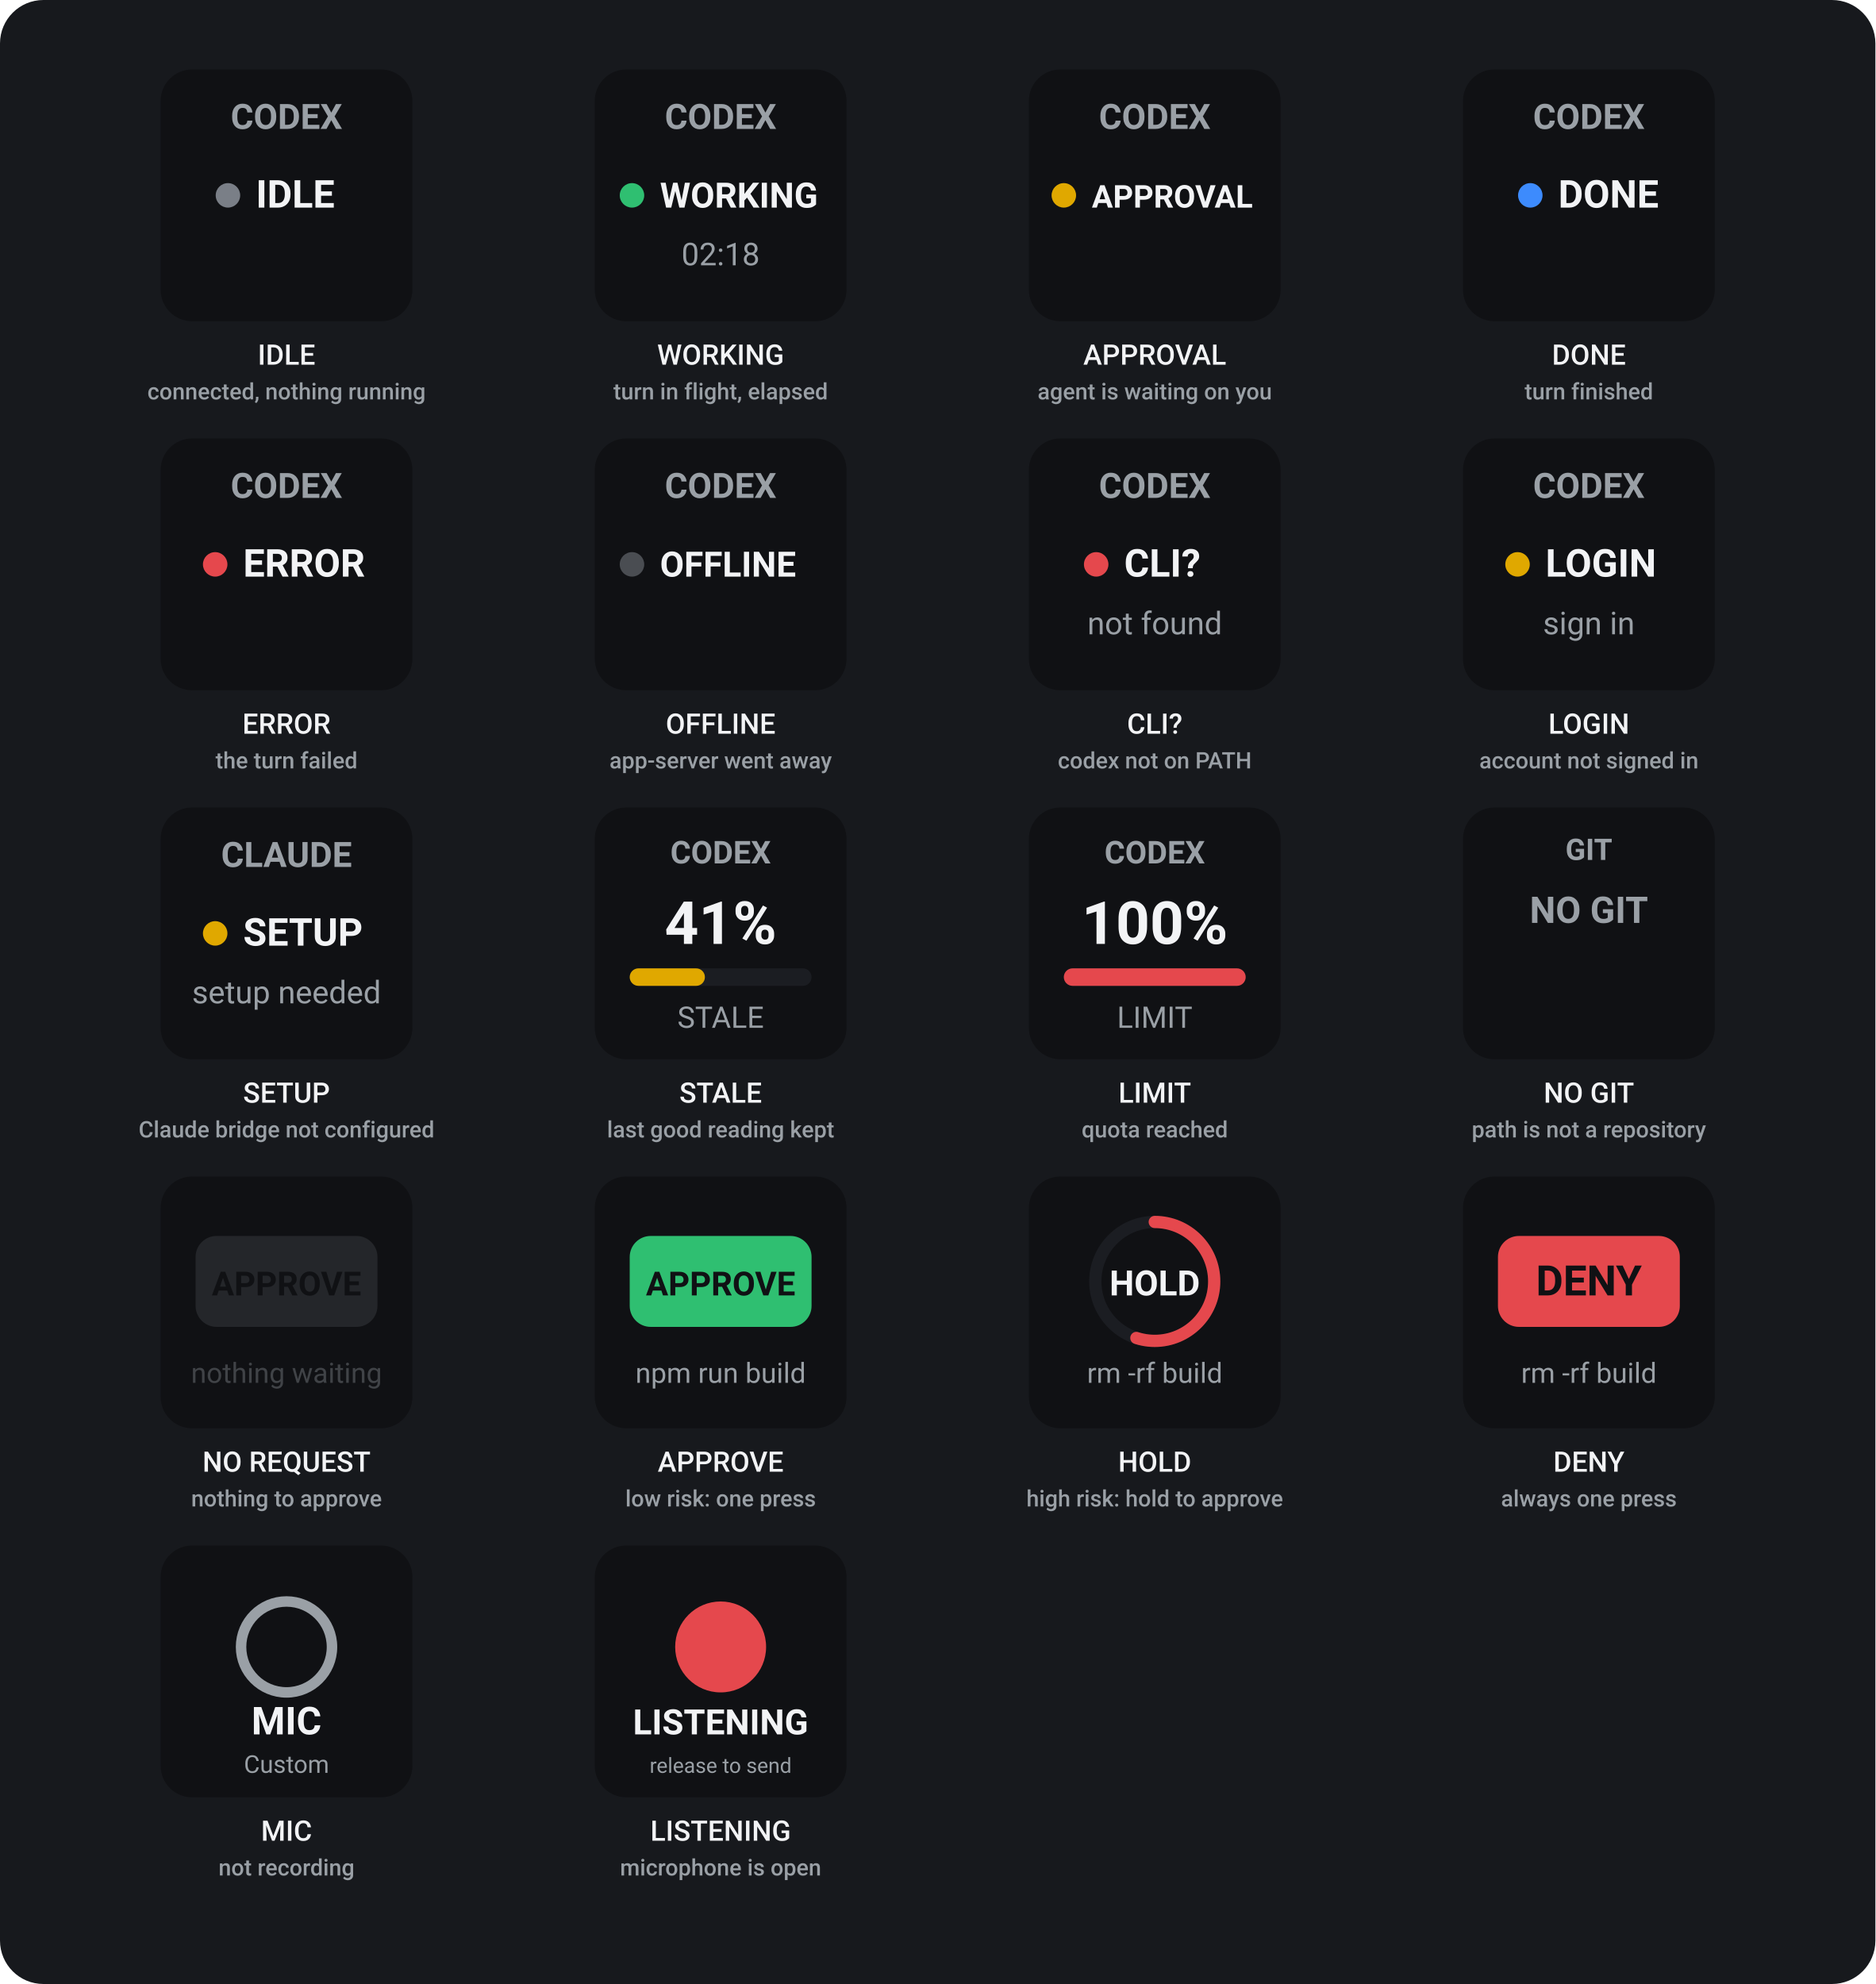
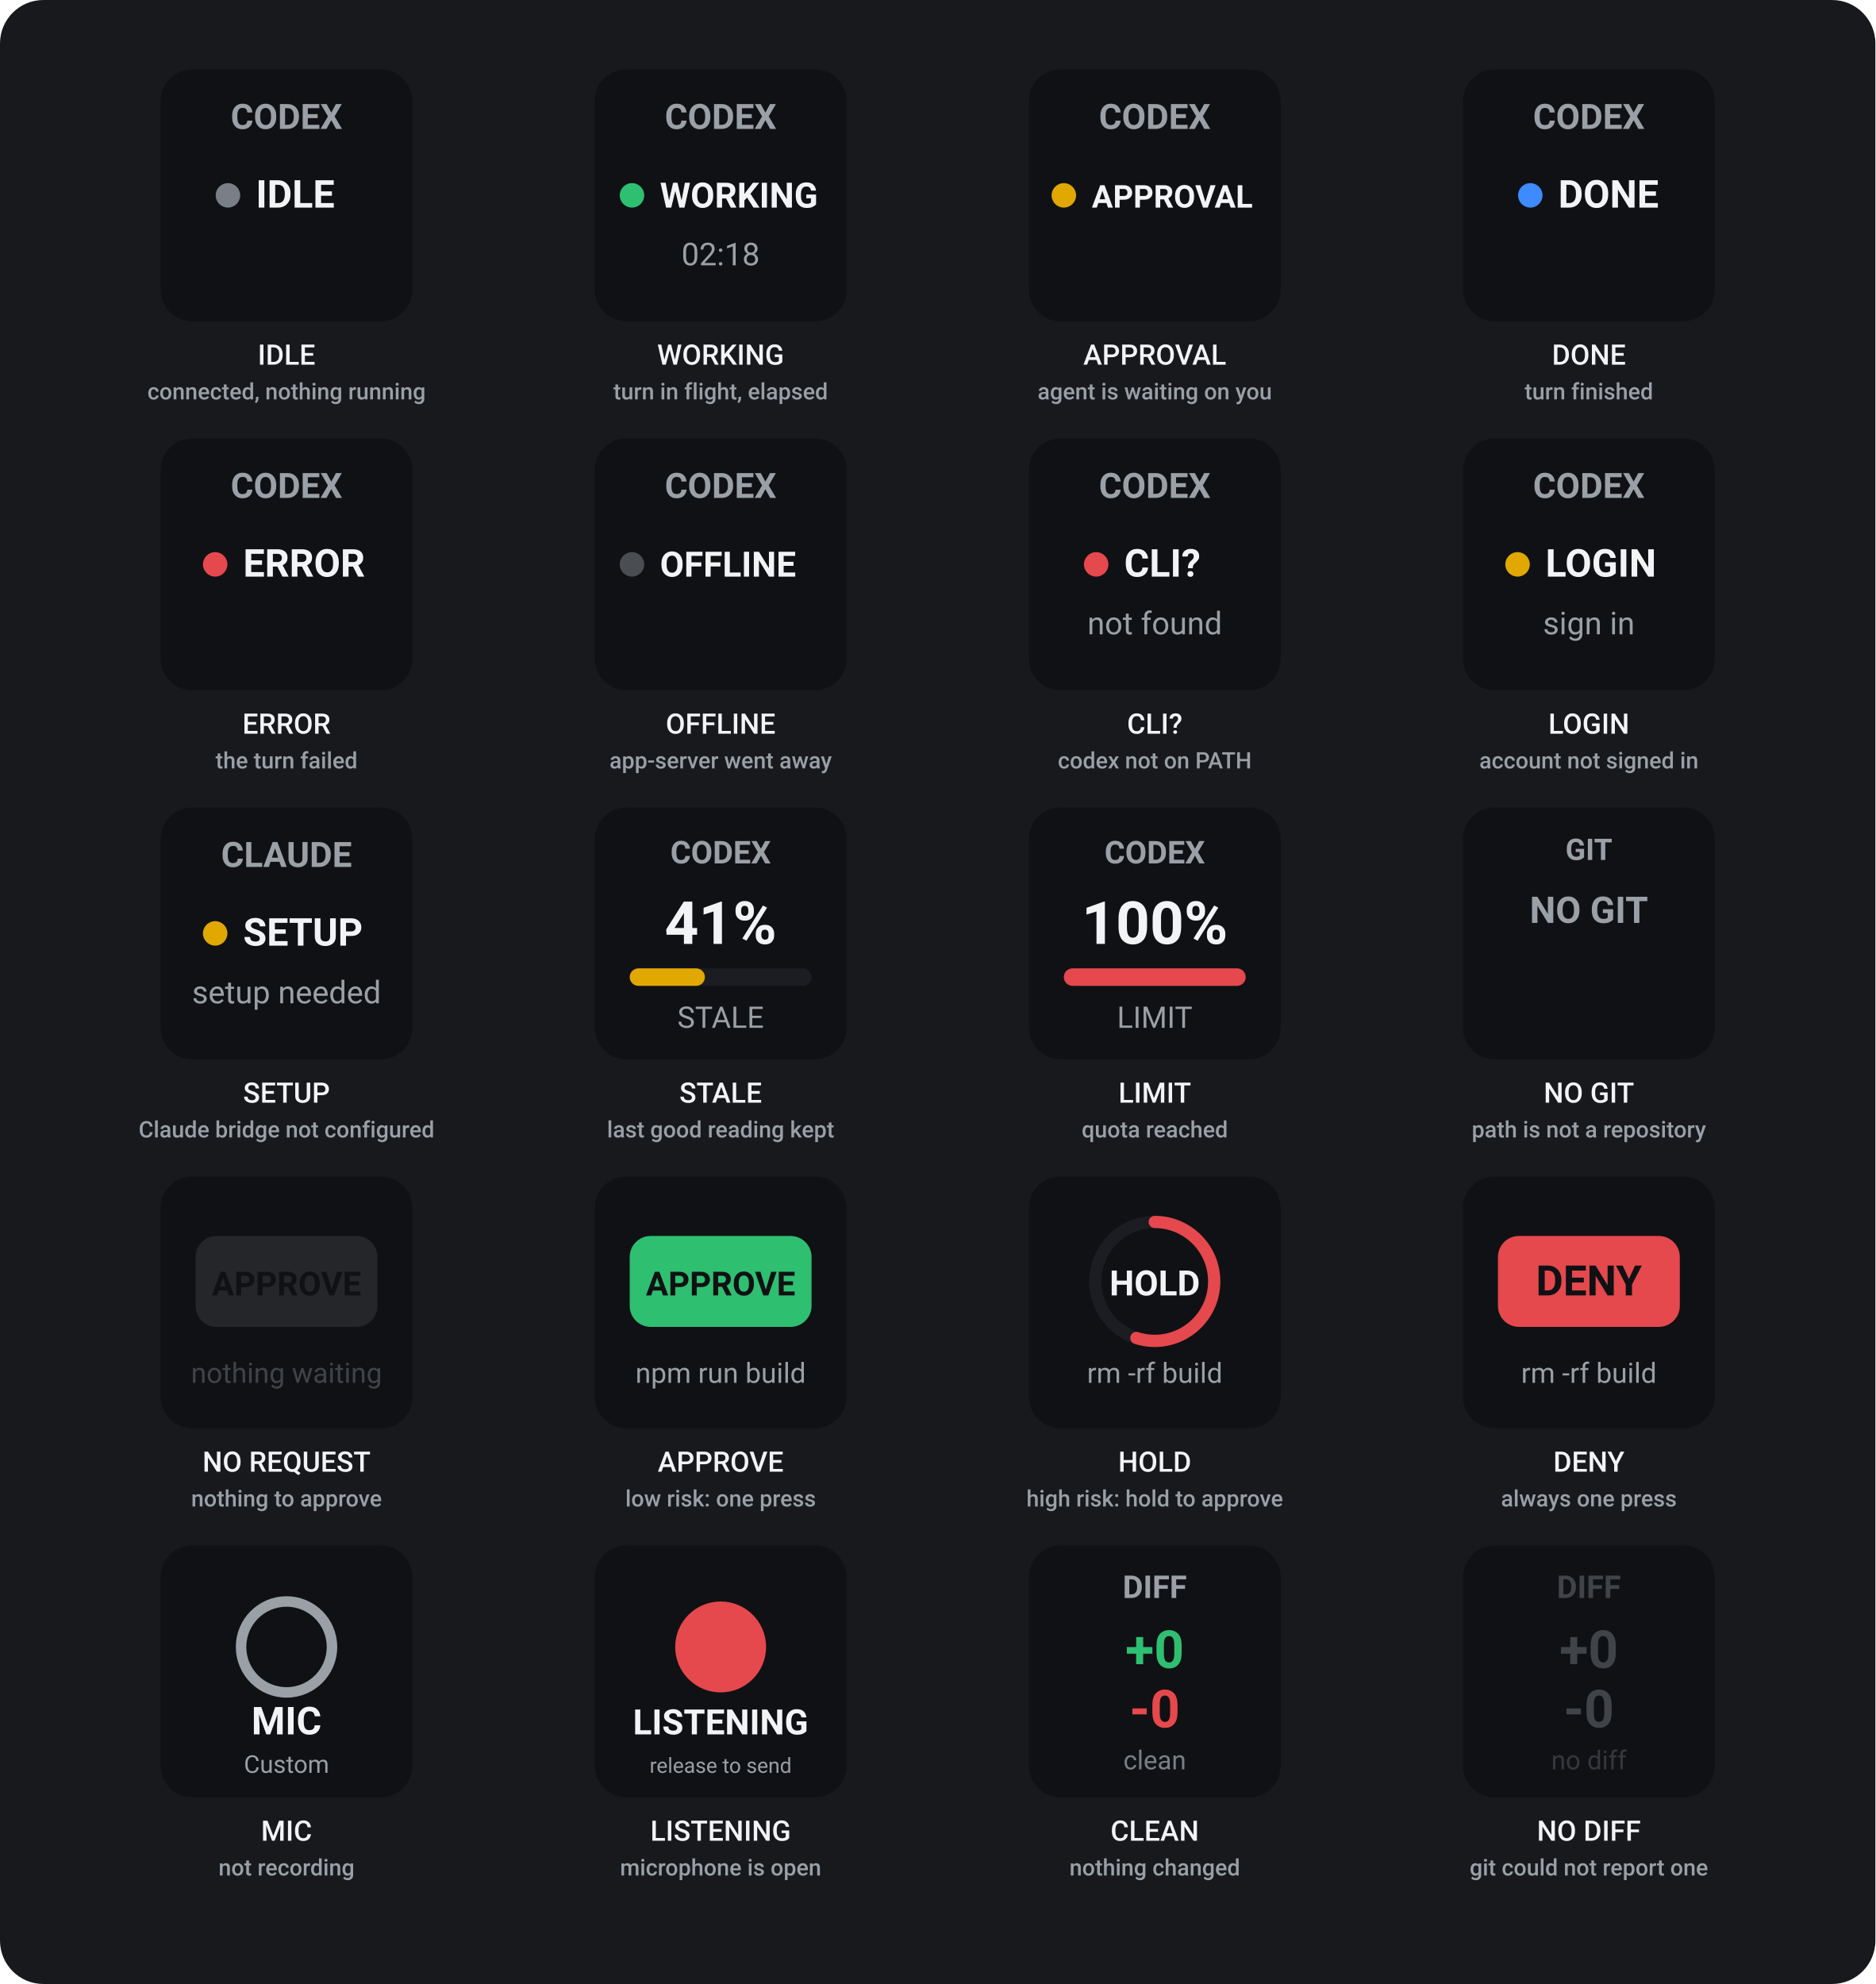
<svg xmlns="http://www.w3.org/2000/svg" width="864" height="914" viewBox="0 0 864 914" role="img">
  <rect width="864" height="914" rx="20" fill="#17191d" />
  <g transform="translate(74,32) scale(0.8055556)">
    <rect width="144" height="144" rx="18" fill="#101114" />
    <g opacity="1" font-family="Segoe UI, Roboto, Helvetica, Arial, sans-serif" text-anchor="middle">
      <text x="72" y="34" font-size="20" font-weight="600" fill="#9aa0a6">CODEX</text>
      <circle cx="38.5" cy="72" r="7" fill="#7a7f87" />
      <text x="54.5" y="79" font-size="22" font-weight="700" fill="#f2f3f5" text-anchor="start">IDLE</text>
    </g>
  </g>
  <text x="132" y="168" font-size="13" font-weight="500" fill="#f2f3f5" text-anchor="middle" font-family="Segoe UI, Roboto, Helvetica, Arial, sans-serif">IDLE</text>
  <text x="132" y="184" font-size="10.5" font-weight="500" fill="#9aa0a6" text-anchor="middle" font-family="Segoe UI, Roboto, Helvetica, Arial, sans-serif">connected, nothing running</text>
  <g transform="translate(274,32) scale(0.8055556)">
    <rect width="144" height="144" rx="18" fill="#101114" />
    <g opacity="1" font-family="Segoe UI, Roboto, Helvetica, Arial, sans-serif" text-anchor="middle">
      <text x="72" y="34" font-size="20" font-weight="600" fill="#9aa0a6">CODEX</text>
      <circle cx="21.3" cy="72" r="7" fill="#2fbf71" />
      <text x="37.3" y="79" font-size="20" font-weight="700" fill="#f2f3f5" text-anchor="start">WORKING</text>
      <text x="72" y="112" font-size="18" font-weight="400" fill="#9aa0a6">02:18</text>
    </g>
  </g>
  <text x="332" y="168" font-size="13" font-weight="500" fill="#f2f3f5" text-anchor="middle" font-family="Segoe UI, Roboto, Helvetica, Arial, sans-serif">WORKING</text>
  <text x="332" y="184" font-size="10.5" font-weight="500" fill="#9aa0a6" text-anchor="middle" font-family="Segoe UI, Roboto, Helvetica, Arial, sans-serif">turn in flight, elapsed</text>
  <g transform="translate(474,32) scale(0.8055556)">
    <rect width="144" height="144" rx="18" fill="#101114" />
    <g opacity="1" font-family="Segoe UI, Roboto, Helvetica, Arial, sans-serif" text-anchor="middle">
      <text x="72" y="34" font-size="20" font-weight="600" fill="#9aa0a6">CODEX</text>
      <circle cx="20" cy="72" r="7" fill="#e0a800" />
      <text x="36" y="79" font-size="18" font-weight="700" fill="#f2f3f5" text-anchor="start">APPROVAL</text>
    </g>
  </g>
  <text x="532" y="168" font-size="13" font-weight="500" fill="#f2f3f5" text-anchor="middle" font-family="Segoe UI, Roboto, Helvetica, Arial, sans-serif">APPROVAL</text>
  <text x="532" y="184" font-size="10.5" font-weight="500" fill="#9aa0a6" text-anchor="middle" font-family="Segoe UI, Roboto, Helvetica, Arial, sans-serif">agent is waiting on you</text>
  <g transform="translate(674,32) scale(0.8055556)">
    <rect width="144" height="144" rx="18" fill="#101114" />
    <g opacity="1" font-family="Segoe UI, Roboto, Helvetica, Arial, sans-serif" text-anchor="middle">
      <text x="72" y="34" font-size="20" font-weight="600" fill="#9aa0a6">CODEX</text>
      <circle cx="38.5" cy="72" r="7" fill="#3d8bfd" />
      <text x="54.5" y="79" font-size="22" font-weight="700" fill="#f2f3f5" text-anchor="start">DONE</text>
    </g>
  </g>
  <text x="732" y="168" font-size="13" font-weight="500" fill="#f2f3f5" text-anchor="middle" font-family="Segoe UI, Roboto, Helvetica, Arial, sans-serif">DONE</text>
  <text x="732" y="184" font-size="10.5" font-weight="500" fill="#9aa0a6" text-anchor="middle" font-family="Segoe UI, Roboto, Helvetica, Arial, sans-serif">turn finished</text>
  <g transform="translate(74,202) scale(0.8055556)">
    <rect width="144" height="144" rx="18" fill="#101114" />
    <g opacity="1" font-family="Segoe UI, Roboto, Helvetica, Arial, sans-serif" text-anchor="middle">
      <text x="72" y="34" font-size="20" font-weight="600" fill="#9aa0a6">CODEX</text>
      <circle cx="31.2" cy="72" r="7" fill="#e5484d" />
      <text x="47.2" y="79" font-size="22" font-weight="700" fill="#f2f3f5" text-anchor="start">ERROR</text>
    </g>
  </g>
  <text x="132" y="338" font-size="13" font-weight="500" fill="#f2f3f5" text-anchor="middle" font-family="Segoe UI, Roboto, Helvetica, Arial, sans-serif">ERROR</text>
  <text x="132" y="354" font-size="10.5" font-weight="500" fill="#9aa0a6" text-anchor="middle" font-family="Segoe UI, Roboto, Helvetica, Arial, sans-serif">the turn failed</text>
  <g transform="translate(274,202) scale(0.8055556)">
    <rect width="144" height="144" rx="18" fill="#101114" />
    <g opacity="1" font-family="Segoe UI, Roboto, Helvetica, Arial, sans-serif" text-anchor="middle">
      <text x="72" y="34" font-size="20" font-weight="600" fill="#9aa0a6">CODEX</text>
      <circle cx="21.3" cy="72" r="7" fill="#4a4d52" />
      <text x="37.3" y="79" font-size="20" font-weight="700" fill="#f2f3f5" text-anchor="start">OFFLINE</text>
    </g>
  </g>
  <text x="332" y="338" font-size="13" font-weight="500" fill="#f2f3f5" text-anchor="middle" font-family="Segoe UI, Roboto, Helvetica, Arial, sans-serif">OFFLINE</text>
  <text x="332" y="354" font-size="10.5" font-weight="500" fill="#9aa0a6" text-anchor="middle" font-family="Segoe UI, Roboto, Helvetica, Arial, sans-serif">app-server went away</text>
  <g transform="translate(474,202) scale(0.8055556)">
    <rect width="144" height="144" rx="18" fill="#101114" />
    <g opacity="1" font-family="Segoe UI, Roboto, Helvetica, Arial, sans-serif" text-anchor="middle">
      <text x="72" y="34" font-size="20" font-weight="600" fill="#9aa0a6">CODEX</text>
      <circle cx="38.5" cy="72" r="7" fill="#e5484d" />
      <text x="54.5" y="79" font-size="22" font-weight="700" fill="#f2f3f5" text-anchor="start">CLI?</text>
      <text x="72" y="112" font-size="18" font-weight="400" fill="#9aa0a6">not found</text>
    </g>
  </g>
  <text x="532" y="338" font-size="13" font-weight="500" fill="#f2f3f5" text-anchor="middle" font-family="Segoe UI, Roboto, Helvetica, Arial, sans-serif">CLI?</text>
  <text x="532" y="354" font-size="10.5" font-weight="500" fill="#9aa0a6" text-anchor="middle" font-family="Segoe UI, Roboto, Helvetica, Arial, sans-serif">codex not on PATH</text>
  <g transform="translate(674,202) scale(0.8055556)">
    <rect width="144" height="144" rx="18" fill="#101114" />
    <g opacity="1" font-family="Segoe UI, Roboto, Helvetica, Arial, sans-serif" text-anchor="middle">
      <text x="72" y="34" font-size="20" font-weight="600" fill="#9aa0a6">CODEX</text>
      <circle cx="31.2" cy="72" r="7" fill="#e0a800" />
      <text x="47.2" y="79" font-size="22" font-weight="700" fill="#f2f3f5" text-anchor="start">LOGIN</text>
      <text x="72" y="112" font-size="18" font-weight="400" fill="#9aa0a6">sign in</text>
    </g>
  </g>
  <text x="732" y="338" font-size="13" font-weight="500" fill="#f2f3f5" text-anchor="middle" font-family="Segoe UI, Roboto, Helvetica, Arial, sans-serif">LOGIN</text>
  <text x="732" y="354" font-size="10.5" font-weight="500" fill="#9aa0a6" text-anchor="middle" font-family="Segoe UI, Roboto, Helvetica, Arial, sans-serif">account not signed in</text>
  <g transform="translate(74,372) scale(0.8055556)">
    <rect width="144" height="144" rx="18" fill="#101114" />
    <g opacity="1" font-family="Segoe UI, Roboto, Helvetica, Arial, sans-serif" text-anchor="middle">
      <text x="72" y="34" font-size="20" font-weight="600" fill="#9aa0a6">CLAUDE</text>
      <circle cx="31.2" cy="72" r="7" fill="#e0a800" />
      <text x="47.2" y="79" font-size="22" font-weight="700" fill="#f2f3f5" text-anchor="start">SETUP</text>
      <text x="72" y="112" font-size="18" font-weight="400" fill="#9aa0a6">setup needed</text>
    </g>
  </g>
  <text x="132" y="508" font-size="13" font-weight="500" fill="#f2f3f5" text-anchor="middle" font-family="Segoe UI, Roboto, Helvetica, Arial, sans-serif">SETUP</text>
  <text x="132" y="524" font-size="10.5" font-weight="500" fill="#9aa0a6" text-anchor="middle" font-family="Segoe UI, Roboto, Helvetica, Arial, sans-serif">Claude bridge not configured</text>
  <g transform="translate(274,372) scale(0.8055556)">
    <rect width="144" height="144" rx="18" fill="#101114" />
    <g opacity="1" font-family="Segoe UI, Roboto, Helvetica, Arial, sans-serif" text-anchor="middle">
      <text x="72" y="32" font-size="18" font-weight="600" fill="#9aa0a6">CODEX</text>
      <text x="72" y="78" font-size="34" font-weight="700" fill="#f2f3f5">41%</text>
      <rect x="20" y="92" width="104" height="10" rx="5" fill="#1b1d22" />
      <rect x="20" y="92" width="43" height="10" rx="5" fill="#e0a800" />
      <text x="72" y="126" font-size="17" font-weight="400" fill="#9aa0a6">STALE</text>
    </g>
  </g>
  <text x="332" y="508" font-size="13" font-weight="500" fill="#f2f3f5" text-anchor="middle" font-family="Segoe UI, Roboto, Helvetica, Arial, sans-serif">STALE</text>
  <text x="332" y="524" font-size="10.5" font-weight="500" fill="#9aa0a6" text-anchor="middle" font-family="Segoe UI, Roboto, Helvetica, Arial, sans-serif">last good reading kept</text>
  <g transform="translate(474,372) scale(0.8055556)">
    <rect width="144" height="144" rx="18" fill="#101114" />
    <g opacity="1" font-family="Segoe UI, Roboto, Helvetica, Arial, sans-serif" text-anchor="middle">
      <text x="72" y="32" font-size="18" font-weight="600" fill="#9aa0a6">CODEX</text>
      <text x="72" y="78" font-size="34" font-weight="700" fill="#f2f3f5">100%</text>
      <rect x="20" y="92" width="104" height="10" rx="5" fill="#1b1d22" />
      <rect x="20" y="92" width="104" height="10" rx="5" fill="#e5484d" />
      <text x="72" y="126" font-size="17" font-weight="400" fill="#9aa0a6">LIMIT</text>
    </g>
  </g>
  <text x="532" y="508" font-size="13" font-weight="500" fill="#f2f3f5" text-anchor="middle" font-family="Segoe UI, Roboto, Helvetica, Arial, sans-serif">LIMIT</text>
  <text x="532" y="524" font-size="10.5" font-weight="500" fill="#9aa0a6" text-anchor="middle" font-family="Segoe UI, Roboto, Helvetica, Arial, sans-serif">quota reached</text>
  <g transform="translate(674,372) scale(0.8055556)">
    <rect width="144" height="144" rx="18" fill="#101114" />
    <g opacity="1" font-family="Segoe UI, Roboto, Helvetica, Arial, sans-serif" text-anchor="middle">
      <text x="72" y="30" font-size="17" font-weight="600" fill="#9aa0a6">GIT</text>
      <text x="72" y="66" font-size="21" font-weight="700" fill="#9aa0a6">NO GIT</text>
    </g>
  </g>
  <text x="732" y="508" font-size="13" font-weight="500" fill="#f2f3f5" text-anchor="middle" font-family="Segoe UI, Roboto, Helvetica, Arial, sans-serif">NO GIT</text>
  <text x="732" y="524" font-size="10.5" font-weight="500" fill="#9aa0a6" text-anchor="middle" font-family="Segoe UI, Roboto, Helvetica, Arial, sans-serif">path is not a repository</text>
  <g transform="translate(74,542) scale(0.8055556)">
    <rect width="144" height="144" rx="18" fill="#101114" />
    <g opacity="0.35" font-family="Segoe UI, Roboto, Helvetica, Arial, sans-serif" text-anchor="middle">
      <rect x="20" y="34" width="104" height="52" rx="12" fill="#4a4d52" />
      <text x="72" y="68" font-size="19" font-weight="700" fill="#101114">APPROVE</text>
      <text x="72" y="118" font-size="16" font-weight="400" fill="#9aa0a6">nothing waiting</text>
    </g>
  </g>
  <text x="132" y="678" font-size="13" font-weight="500" fill="#f2f3f5" text-anchor="middle" font-family="Segoe UI, Roboto, Helvetica, Arial, sans-serif">NO REQUEST</text>
  <text x="132" y="694" font-size="10.5" font-weight="500" fill="#9aa0a6" text-anchor="middle" font-family="Segoe UI, Roboto, Helvetica, Arial, sans-serif">nothing to approve</text>
  <g transform="translate(274,542) scale(0.8055556)">
    <rect width="144" height="144" rx="18" fill="#101114" />
    <g opacity="1" font-family="Segoe UI, Roboto, Helvetica, Arial, sans-serif" text-anchor="middle">
      <rect x="20" y="34" width="104" height="52" rx="12" fill="#2fbf71" />
      <text x="72" y="68" font-size="19" font-weight="700" fill="#101114">APPROVE</text>
      <text x="72" y="118" font-size="16" font-weight="400" fill="#9aa0a6">npm run build</text>
    </g>
  </g>
  <text x="332" y="678" font-size="13" font-weight="500" fill="#f2f3f5" text-anchor="middle" font-family="Segoe UI, Roboto, Helvetica, Arial, sans-serif">APPROVE</text>
  <text x="332" y="694" font-size="10.5" font-weight="500" fill="#9aa0a6" text-anchor="middle" font-family="Segoe UI, Roboto, Helvetica, Arial, sans-serif">low risk: one press</text>
  <g transform="translate(474,542) scale(0.8055556)">
    <rect width="144" height="144" rx="18" fill="#101114" />
    <g opacity="1" font-family="Segoe UI, Roboto, Helvetica, Arial, sans-serif" text-anchor="middle">
      <circle cx="72" cy="60" r="34" fill="none" stroke="#1b1d22" stroke-width="7" />
      <circle cx="72" cy="60" r="34" fill="none" stroke="#e5484d" stroke-width="7" stroke-linecap="round" stroke-dasharray="213.6" stroke-dashoffset="96.1" transform="rotate(-90 72 60)" />
      <text x="72" y="68" font-size="20" font-weight="700" fill="#f2f3f5">HOLD</text>
      <text x="72" y="118" font-size="16" font-weight="400" fill="#9aa0a6">rm -rf build</text>
    </g>
  </g>
  <text x="532" y="678" font-size="13" font-weight="500" fill="#f2f3f5" text-anchor="middle" font-family="Segoe UI, Roboto, Helvetica, Arial, sans-serif">HOLD</text>
  <text x="532" y="694" font-size="10.5" font-weight="500" fill="#9aa0a6" text-anchor="middle" font-family="Segoe UI, Roboto, Helvetica, Arial, sans-serif">high risk: hold to approve</text>
  <g transform="translate(674,542) scale(0.8055556)">
    <rect width="144" height="144" rx="18" fill="#101114" />
    <g opacity="1" font-family="Segoe UI, Roboto, Helvetica, Arial, sans-serif" text-anchor="middle">
      <rect x="20" y="34" width="104" height="52" rx="12" fill="#e5484d" />
      <text x="72" y="68" font-size="24" font-weight="700" fill="#101114">DENY</text>
      <text x="72" y="118" font-size="16" font-weight="400" fill="#9aa0a6">rm -rf build</text>
    </g>
  </g>
  <text x="732" y="678" font-size="13" font-weight="500" fill="#f2f3f5" text-anchor="middle" font-family="Segoe UI, Roboto, Helvetica, Arial, sans-serif">DENY</text>
  <text x="732" y="694" font-size="10.5" font-weight="500" fill="#9aa0a6" text-anchor="middle" font-family="Segoe UI, Roboto, Helvetica, Arial, sans-serif">always one press</text>
  <g transform="translate(74,712) scale(0.8055556)">
    <rect width="144" height="144" rx="18" fill="#101114" />
    <g opacity="1" font-family="Segoe UI, Roboto, Helvetica, Arial, sans-serif" text-anchor="middle">
      <circle cx="72" cy="58" r="26" fill="none" stroke="#9aa0a6" stroke-width="6" />
      <text x="72" y="108" font-size="22" font-weight="700" fill="#f2f3f5">MIC</text>
      <text x="72" y="130" font-size="14" font-weight="400" fill="#9aa0a6">Custom</text>
    </g>
  </g>
  <text x="132" y="848" font-size="13" font-weight="500" fill="#f2f3f5" text-anchor="middle" font-family="Segoe UI, Roboto, Helvetica, Arial, sans-serif">MIC</text>
  <text x="132" y="864" font-size="10.5" font-weight="500" fill="#9aa0a6" text-anchor="middle" font-family="Segoe UI, Roboto, Helvetica, Arial, sans-serif">not recording</text>
  <g transform="translate(274,712) scale(0.8055556)">
    <rect width="144" height="144" rx="18" fill="#101114" />
    <g opacity="1" font-family="Segoe UI, Roboto, Helvetica, Arial, sans-serif" text-anchor="middle">
      <circle cx="72" cy="58" r="26" fill="#e5484d" />
      <text x="72" y="108" font-size="20" font-weight="700" fill="#f2f3f5">LISTENING</text>
      <text x="72" y="130" font-size="12" font-weight="400" fill="#9aa0a6">release to send</text>
    </g>
  </g>
  <text x="332" y="848" font-size="13" font-weight="500" fill="#f2f3f5" text-anchor="middle" font-family="Segoe UI, Roboto, Helvetica, Arial, sans-serif">LISTENING</text>
  <text x="332" y="864" font-size="10.5" font-weight="500" fill="#9aa0a6" text-anchor="middle" font-family="Segoe UI, Roboto, Helvetica, Arial, sans-serif">microphone is open</text>
+   <g transform="translate(474,712) scale(0.8055556)">
+     <rect width="144" height="144" rx="18" fill="#101114" />
+     <g opacity="1" font-family="Segoe UI, Roboto, Helvetica, Arial, sans-serif" text-anchor="middle">
+       <text x="72" y="30" font-size="18" font-weight="600" fill="#9aa0a6">DIFF</text>
+       <text x="72" y="70" font-size="30" font-weight="700" fill="#2fbf71">+0</text>
+       <text x="72" y="104" font-size="30" font-weight="700" fill="#e5484d">-0</text>
+       <text x="72" y="128" font-size="15" font-weight="400" fill="#7a7f87">clean</text>
+     </g>
+   </g>
+   <text x="532" y="848" font-size="13" font-weight="500" fill="#f2f3f5" text-anchor="middle" font-family="Segoe UI, Roboto, Helvetica, Arial, sans-serif">CLEAN</text>
+   <text x="532" y="864" font-size="10.5" font-weight="500" fill="#9aa0a6" text-anchor="middle" font-family="Segoe UI, Roboto, Helvetica, Arial, sans-serif">nothing changed</text>
+   <g transform="translate(674,712) scale(0.8055556)">
+     <rect width="144" height="144" rx="18" fill="#101114" />
+     <g opacity="0.35" font-family="Segoe UI, Roboto, Helvetica, Arial, sans-serif" text-anchor="middle">
+       <text x="72" y="30" font-size="18" font-weight="600" fill="#9aa0a6">DIFF</text>
+       <text x="72" y="70" font-size="30" font-weight="700" fill="#9aa0a6">+0</text>
+       <text x="72" y="104" font-size="30" font-weight="700" fill="#9aa0a6">-0</text>
+       <text x="72" y="128" font-size="15" font-weight="400" fill="#7a7f87">no diff</text>
+     </g>
+   </g>
+   <text x="732" y="848" font-size="13" font-weight="500" fill="#f2f3f5" text-anchor="middle" font-family="Segoe UI, Roboto, Helvetica, Arial, sans-serif">NO DIFF</text>
+   <text x="732" y="864" font-size="10.5" font-weight="500" fill="#9aa0a6" text-anchor="middle" font-family="Segoe UI, Roboto, Helvetica, Arial, sans-serif">git could not report one</text>
</svg>
